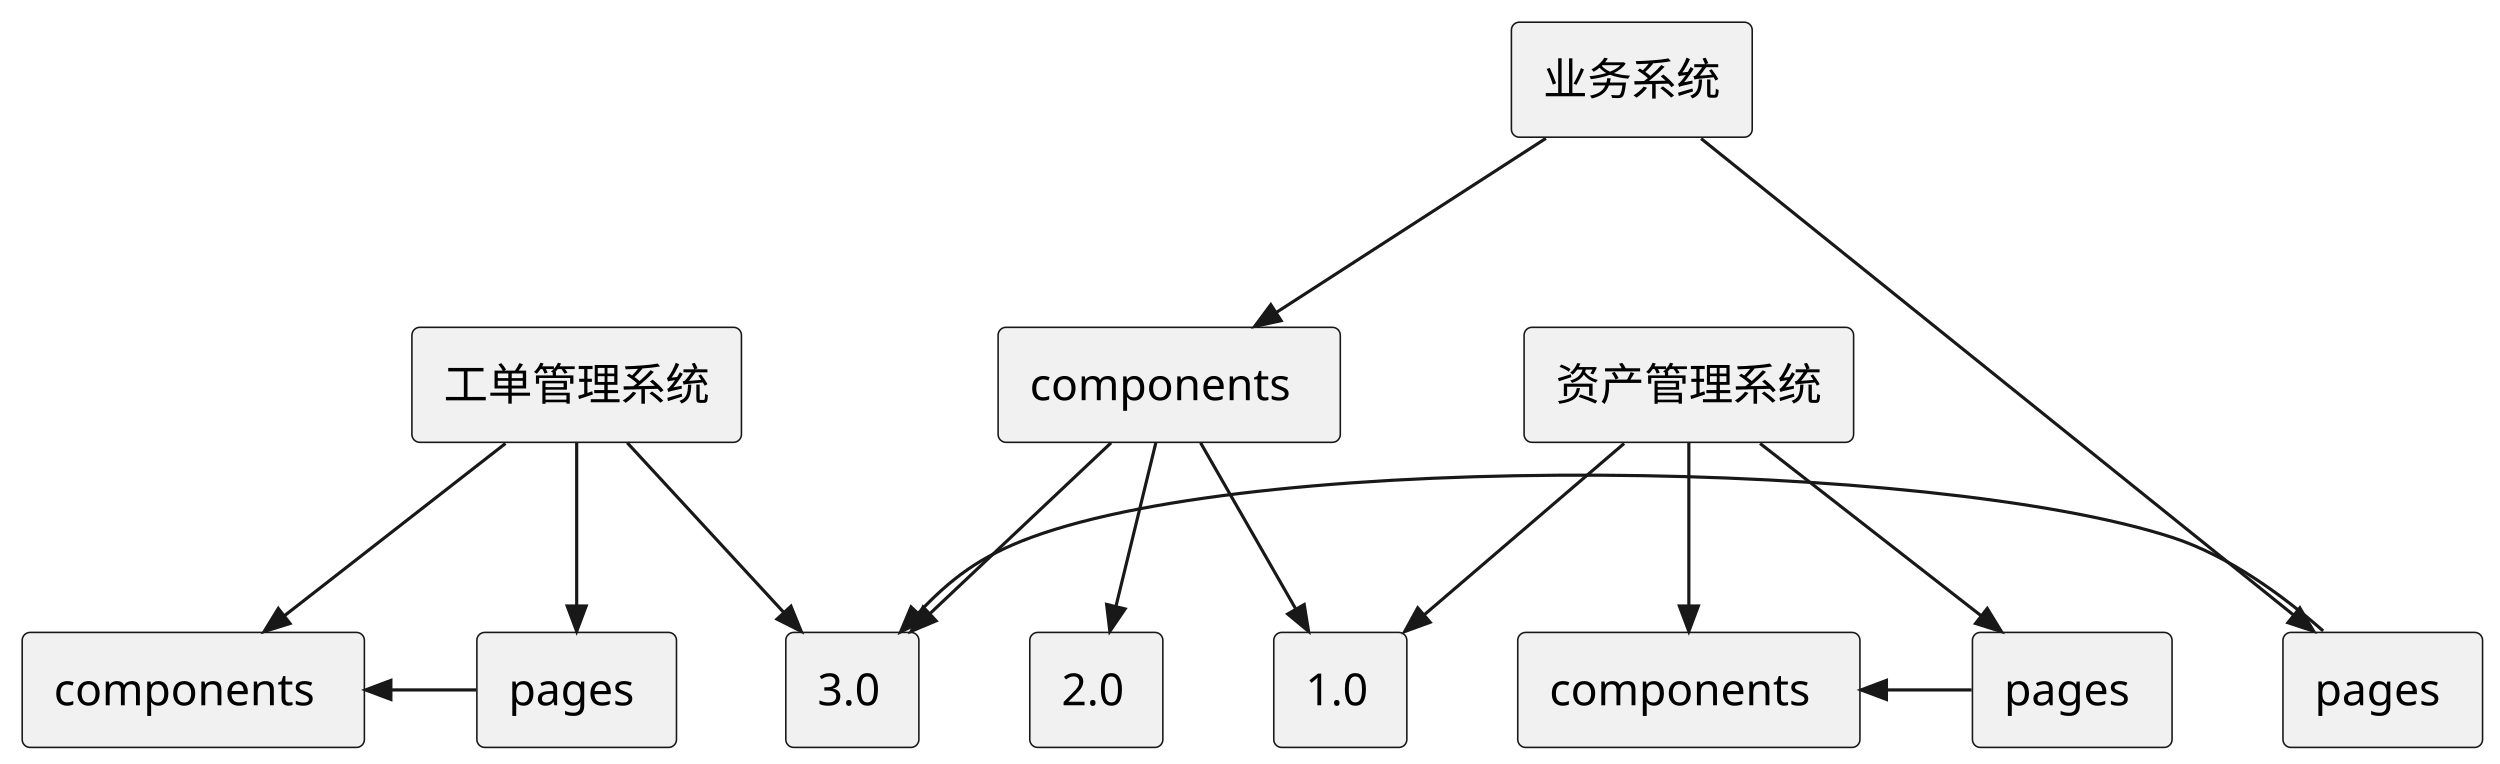
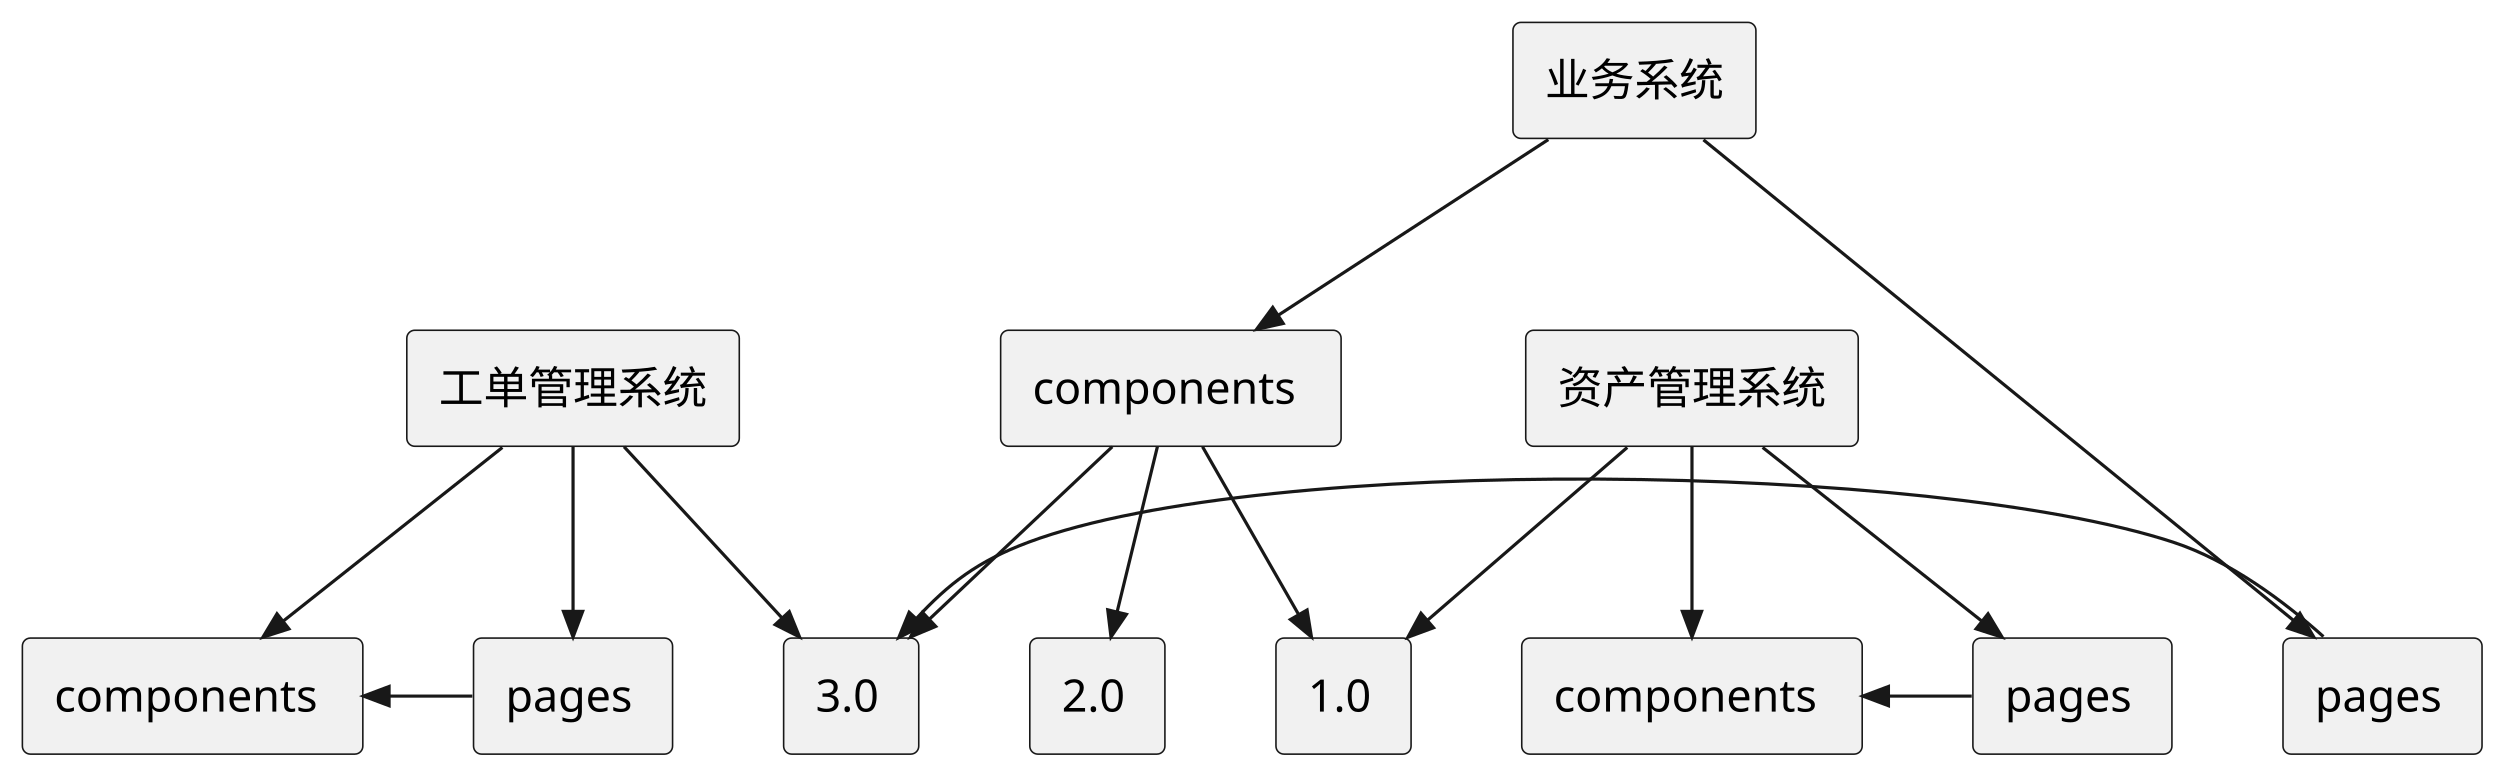
- <svg xmlns="http://www.w3.org/2000/svg" contentStyleType="text/css" height="241px" preserveAspectRatio="none" style="width:789px;height:241px;background:#FFFFFF;" version="1.1" viewBox="0 0 789 241" width="789px" zoomAndPan="magnify">
+ <svg xmlns="http://www.w3.org/2000/svg" contentStyleType="text/css" height="241px" preserveAspectRatio="none" style="width:782px;height:241px;background:#FFFFFF;" version="1.1" viewBox="0 0 782 241" width="782px" zoomAndPan="magnify">
  <defs />
  <g>
    <g id="elem_ERC">
-       <rect fill="#F1F1F1" height="36.297" rx="2.5" ry="2.5" style="stroke:#181818;stroke-width:0.5;" width="76" x="477" y="7" />
-       <text fill="#000000" font-family="sans-serif" font-size="14" lengthAdjust="spacing" textLength="56" x="487" y="29.995">业务系统</text>
+       <rect fill="#F1F1F1" height="36.297" rx="2.5" ry="2.5" style="stroke:#181818;stroke-width:0.5;" width="76" x="473.25" y="7" />
+       <text fill="#000000" font-family="sans-serif" font-size="14" lengthAdjust="spacing" textLength="56" x="483.25" y="29.995">业务系统</text>
    </g>
    <g id="elem_ERC_COMPONENTS">
-       <rect fill="#F1F1F1" height="36.297" rx="2.5" ry="2.5" style="stroke:#181818;stroke-width:0.5;" width="108" x="315" y="103.3" />
-       <text fill="#000000" font-family="sans-serif" font-size="14" lengthAdjust="spacing" textLength="88" x="325" y="126.295">components</text>
+       <rect fill="#F1F1F1" height="36.297" rx="2.5" ry="2.5" style="stroke:#181818;stroke-width:0.5;" width="106.495" x="313" y="103.3" />
+       <text fill="#000000" font-family="sans-serif" font-size="14" lengthAdjust="spacing" textLength="86.495" x="323" y="126.295">components</text>
    </g>
    <g id="elem_ERC_COMPONENTS_1">
-       <rect fill="#F1F1F1" height="36.297" rx="2.5" ry="2.5" style="stroke:#181818;stroke-width:0.5;" width="42" x="402" y="199.59" />
-       <text fill="#000000" font-family="sans-serif" font-size="14" lengthAdjust="spacing" textLength="22" x="412" y="222.585">1.0</text>
+       <rect fill="#F1F1F1" height="36.297" rx="2.5" ry="2.5" style="stroke:#181818;stroke-width:0.5;" width="42.265" x="399.12" y="199.59" />
+       <text fill="#000000" font-family="sans-serif" font-size="14" lengthAdjust="spacing" textLength="22.265" x="409.12" y="222.585">1.0</text>
    </g>
    <g id="elem_ERC_COMPONENTS_2">
-       <rect fill="#F1F1F1" height="36.297" rx="2.5" ry="2.5" style="stroke:#181818;stroke-width:0.5;" width="42" x="325" y="199.59" />
-       <text fill="#000000" font-family="sans-serif" font-size="14" lengthAdjust="spacing" textLength="22" x="335" y="222.585">2.0</text>
+       <rect fill="#F1F1F1" height="36.297" rx="2.5" ry="2.5" style="stroke:#181818;stroke-width:0.5;" width="42.265" x="322.12" y="199.59" />
+       <text fill="#000000" font-family="sans-serif" font-size="14" lengthAdjust="spacing" textLength="22.265" x="332.12" y="222.585">2.0</text>
    </g>
    <g id="elem_ERC_COMPONENTS_3">
-       <rect fill="#F1F1F1" height="36.297" rx="2.5" ry="2.5" style="stroke:#181818;stroke-width:0.5;" width="42" x="248" y="199.59" />
-       <text fill="#000000" font-family="sans-serif" font-size="14" lengthAdjust="spacing" textLength="22" x="258" y="222.585">3.0</text>
+       <rect fill="#F1F1F1" height="36.297" rx="2.5" ry="2.5" style="stroke:#181818;stroke-width:0.5;" width="42.265" x="245.12" y="199.59" />
+       <text fill="#000000" font-family="sans-serif" font-size="14" lengthAdjust="spacing" textLength="22.265" x="255.12" y="222.585">3.0</text>
    </g>
    <g id="elem_ERC_PAGES">
-       <rect fill="#F1F1F1" height="36.297" rx="2.5" ry="2.5" style="stroke:#181818;stroke-width:0.5;" width="63" x="720.5" y="199.59" />
-       <text fill="#000000" font-family="sans-serif" font-size="14" lengthAdjust="spacing" textLength="43" x="730.5" y="222.585">pages</text>
+       <rect fill="#F1F1F1" height="36.297" rx="2.5" ry="2.5" style="stroke:#181818;stroke-width:0.5;" width="62.26" x="714.12" y="199.59" />
+       <text fill="#000000" font-family="sans-serif" font-size="14" lengthAdjust="spacing" textLength="42.26" x="724.12" y="222.585">pages</text>
    </g>
    <g id="elem_ASSETS">
-       <rect fill="#F1F1F1" height="36.297" rx="2.5" ry="2.5" style="stroke:#181818;stroke-width:0.5;" width="104" x="481" y="103.3" />
-       <text fill="#000000" font-family="sans-serif" font-size="14" lengthAdjust="spacing" textLength="84" x="491" y="126.295">资产管理系统</text>
+       <rect fill="#F1F1F1" height="36.297" rx="2.5" ry="2.5" style="stroke:#181818;stroke-width:0.5;" width="104" x="477.25" y="103.3" />
+       <text fill="#000000" font-family="sans-serif" font-size="14" lengthAdjust="spacing" textLength="84" x="487.25" y="126.295">资产管理系统</text>
    </g>
    <g id="elem_ASSETS_COMPONENTS">
-       <rect fill="#F1F1F1" height="36.297" rx="2.5" ry="2.5" style="stroke:#181818;stroke-width:0.5;" width="108" x="479" y="199.59" />
-       <text fill="#000000" font-family="sans-serif" font-size="14" lengthAdjust="spacing" textLength="88" x="489" y="222.585">components</text>
+       <rect fill="#F1F1F1" height="36.297" rx="2.5" ry="2.5" style="stroke:#181818;stroke-width:0.5;" width="106.495" x="476" y="199.59" />
+       <text fill="#000000" font-family="sans-serif" font-size="14" lengthAdjust="spacing" textLength="86.495" x="486" y="222.585">components</text>
    </g>
    <g id="elem_ASSETS_PAGES">
-       <rect fill="#F1F1F1" height="36.297" rx="2.5" ry="2.5" style="stroke:#181818;stroke-width:0.5;" width="63" x="622.5" y="199.59" />
-       <text fill="#000000" font-family="sans-serif" font-size="14" lengthAdjust="spacing" textLength="43" x="632.5" y="222.585">pages</text>
+       <rect fill="#F1F1F1" height="36.297" rx="2.5" ry="2.5" style="stroke:#181818;stroke-width:0.5;" width="62.26" x="617.12" y="199.59" />
+       <text fill="#000000" font-family="sans-serif" font-size="14" lengthAdjust="spacing" textLength="42.26" x="627.12" y="222.585">pages</text>
    </g>
    <g id="elem_TICKET">
-       <rect fill="#F1F1F1" height="36.297" rx="2.5" ry="2.5" style="stroke:#181818;stroke-width:0.5;" width="104" x="130" y="103.3" />
-       <text fill="#000000" font-family="sans-serif" font-size="14" lengthAdjust="spacing" textLength="84" x="140" y="126.295">工单管理系统</text>
+       <rect fill="#F1F1F1" height="36.297" rx="2.5" ry="2.5" style="stroke:#181818;stroke-width:0.5;" width="104" x="127.25" y="103.3" />
+       <text fill="#000000" font-family="sans-serif" font-size="14" lengthAdjust="spacing" textLength="84" x="137.25" y="126.295">工单管理系统</text>
    </g>
    <g id="elem_TICKET_COMPONENTS">
-       <rect fill="#F1F1F1" height="36.297" rx="2.5" ry="2.5" style="stroke:#181818;stroke-width:0.5;" width="108" x="7" y="199.59" />
-       <text fill="#000000" font-family="sans-serif" font-size="14" lengthAdjust="spacing" textLength="88" x="17" y="222.585">components</text>
+       <rect fill="#F1F1F1" height="36.297" rx="2.5" ry="2.5" style="stroke:#181818;stroke-width:0.5;" width="106.495" x="7" y="199.59" />
+       <text fill="#000000" font-family="sans-serif" font-size="14" lengthAdjust="spacing" textLength="86.495" x="17" y="222.585">components</text>
    </g>
    <g id="elem_TICKET_PAGES">
-       <rect fill="#F1F1F1" height="36.297" rx="2.5" ry="2.5" style="stroke:#181818;stroke-width:0.5;" width="63" x="150.5" y="199.59" />
-       <text fill="#000000" font-family="sans-serif" font-size="14" lengthAdjust="spacing" textLength="43" x="160.5" y="222.585">pages</text>
+       <rect fill="#F1F1F1" height="36.297" rx="2.5" ry="2.5" style="stroke:#181818;stroke-width:0.5;" width="62.26" x="148.12" y="199.59" />
+       <text fill="#000000" font-family="sans-serif" font-size="14" lengthAdjust="spacing" textLength="42.26" x="158.12" y="222.585">pages</text>
    </g>
    <g id="link_ERC_ERC_COMPONENTS">
-       <path d="M487.88,43.66 C461.66,60.6 428.871,81.781 402.691,98.681 " fill="none" id="ERC-to-ERC_COMPONENTS" style="stroke:#181818;stroke-width:1.0;" />
-       <polygon fill="#181818" points="395.97,103.02,404.318,101.202,401.064,96.161,395.97,103.02" style="stroke:#181818;stroke-width:1.0;" />
+       <path d="M484.31,43.66 C458.27,60.6 425.737,81.759 399.747,98.659 " fill="none" id="ERC-to-ERC_COMPONENTS" style="stroke:#181818;stroke-width:1.0;" />
+       <polygon fill="#181818" points="393.04,103.02,401.382,101.174,398.111,96.144,393.04,103.02" style="stroke:#181818;stroke-width:1.0;" />
    </g>
    <g id="link_ERC_COMPONENTS_ERC_COMPONENTS_1">
-       <path d="M378.9,139.74 C388.59,156.65 399.272,175.319 409.002,192.299 " fill="none" id="ERC_COMPONENTS-to-ERC_COMPONENTS_1" style="stroke:#181818;stroke-width:1.0;" />
-       <polygon fill="#181818" points="412.98,199.24,411.606,190.807,406.4,193.79,412.98,199.24" style="stroke:#181818;stroke-width:1.0;" />
+       <path d="M376.15,139.74 C385.83,156.65 396.526,175.317 406.246,192.297 " fill="none" id="ERC_COMPONENTS-to-ERC_COMPONENTS_1" style="stroke:#181818;stroke-width:1.0;" />
+       <polygon fill="#181818" points="410.22,199.24,408.849,190.807,403.642,193.787,410.22,199.24" style="stroke:#181818;stroke-width:1.0;" />
    </g>
    <g id="link_ERC_COMPONENTS_ERC_COMPONENTS_2">
-       <path d="M364.78,139.74 C360.66,156.65 356.305,174.488 352.165,191.468 " fill="none" id="ERC_COMPONENTS-to-ERC_COMPONENTS_2" style="stroke:#181818;stroke-width:1.0;" />
-       <polygon fill="#181818" points="350.27,199.24,355.08,192.178,349.25,190.757,350.27,199.24" style="stroke:#181818;stroke-width:1.0;" />
+       <path d="M362.03,139.74 C357.91,156.65 353.555,174.488 349.415,191.468 " fill="none" id="ERC_COMPONENTS-to-ERC_COMPONENTS_2" style="stroke:#181818;stroke-width:1.0;" />
+       <polygon fill="#181818" points="347.52,199.24,352.33,192.178,346.5,190.757,347.52,199.24" style="stroke:#181818;stroke-width:1.0;" />
    </g>
    <g id="link_ERC_COMPONENTS_ERC_COMPONENTS_3">
-       <path d="M350.66,139.74 C332.73,156.65 311.391,176.772 293.381,193.752 " fill="none" id="ERC_COMPONENTS-to-ERC_COMPONENTS_3" style="stroke:#181818;stroke-width:1.0;" />
-       <polygon fill="#181818" points="287.56,199.24,295.439,195.935,291.323,191.569,287.56,199.24" style="stroke:#181818;stroke-width:1.0;" />
+       <path d="M347.91,139.74 C329.98,156.65 308.641,176.772 290.631,193.752 " fill="none" id="ERC_COMPONENTS-to-ERC_COMPONENTS_3" style="stroke:#181818;stroke-width:1.0;" />
+       <polygon fill="#181818" points="284.81,199.24,292.689,195.935,288.573,191.569,284.81,199.24" style="stroke:#181818;stroke-width:1.0;" />
    </g>
    <g id="link_ERC_ERC_PAGES">
-       <path d="M536.87,43.74 C582.02,80.05 678.847,157.906 723.947,194.186 " fill="none" id="ERC-to-ERC_PAGES" style="stroke:#181818;stroke-width:1.0;" />
-       <polygon fill="#181818" points="730.18,199.2,725.827,191.848,722.066,196.523,730.18,199.2" style="stroke:#181818;stroke-width:1.0;" />
+       <path d="M532.84,43.74 C577.42,80.05 672.967,157.868 717.507,194.148 " fill="none" id="ERC-to-ERC_PAGES" style="stroke:#181818;stroke-width:1.0;" />
+       <polygon fill="#181818" points="723.71,199.2,719.402,191.822,715.613,196.474,723.71,199.2" style="stroke:#181818;stroke-width:1.0;" />
    </g>
    <g id="link_ERC_COMPONENTS_3_ERC_PAGES">
-       <path d="M289.713,193.614 C300.063,182.654 309.29,175.56 325.5,169.59 C400.57,141.94 609.4,144.93 685.5,169.59 C703.53,175.44 720.78,188.2 733.19,199.12 " fill="none" id="ERC_COMPONENTS_3-backto-ERC_PAGES" style="stroke:#181818;stroke-width:1.0;" />
-       <polygon fill="#181818" points="284.22,199.43,291.894,195.673,287.531,191.554,284.22,199.43" style="stroke:#181818;stroke-width:1.0;" />
+       <path d="M286.576,193.56 C296.716,182.61 305.73,175.57 321.75,169.59 C396.28,141.77 604.15,144.8 679.75,169.59 C697.58,175.44 714.57,188.21 726.77,199.13 " fill="none" id="ERC_COMPONENTS_3-backto-ERC_PAGES" style="stroke:#181818;stroke-width:1.0;" />
+       <polygon fill="#181818" points="281.14,199.43,288.777,195.599,284.374,191.522,281.14,199.43" style="stroke:#181818;stroke-width:1.0;" />
    </g>
    <g id="link_ASSETS_ASSETS_COMPONENTS">
-       <path d="M533,139.74 C533,156.65 533,174.26 533,191.24 " fill="none" id="ASSETS-to-ASSETS_COMPONENTS" style="stroke:#181818;stroke-width:1.0;" />
-       <polygon fill="#181818" points="533,199.24,536,191.24,530,191.24,533,199.24" style="stroke:#181818;stroke-width:1.0;" />
+       <path d="M529.25,139.74 C529.25,156.65 529.25,174.26 529.25,191.24 " fill="none" id="ASSETS-to-ASSETS_COMPONENTS" style="stroke:#181818;stroke-width:1.0;" />
+       <polygon fill="#181818" points="529.25,199.24,532.25,191.24,526.25,191.24,529.25,199.24" style="stroke:#181818;stroke-width:1.0;" />
    </g>
    <g id="link_ASSETS_ASSETS_PAGES">
-       <path d="M555.48,139.96 C577.21,156.9 603.641,177.491 625.331,194.401 " fill="none" id="ASSETS-to-ASSETS_PAGES" style="stroke:#181818;stroke-width:1.0;" />
-       <polygon fill="#181818" points="631.64,199.32,627.175,192.035,623.486,196.767,631.64,199.32" style="stroke:#181818;stroke-width:1.0;" />
+       <path d="M551.35,139.96 C572.73,156.9 598.661,177.44 619.991,194.35 " fill="none" id="ASSETS-to-ASSETS_PAGES" style="stroke:#181818;stroke-width:1.0;" />
+       <polygon fill="#181818" points="626.26,199.32,621.855,191.999,618.127,196.701,626.26,199.32" style="stroke:#181818;stroke-width:1.0;" />
    </g>
    <g id="link_ASSETS_COMPONENTS_ASSETS_PAGES">
-       <path d="M595.36,217.74 C606.98,217.74 610.61,217.74 622.24,217.74 " fill="none" id="ASSETS_COMPONENTS-backto-ASSETS_PAGES" style="stroke:#181818;stroke-width:1.0;" />
-       <polygon fill="#181818" points="587.36,217.74,595.36,220.74,595.36,214.74,587.36,217.74" style="stroke:#181818;stroke-width:1.0;" />
+       <path d="M590.7,217.74 C602.06,217.74 605.41,217.74 616.76,217.74 " fill="none" id="ASSETS_COMPONENTS-backto-ASSETS_PAGES" style="stroke:#181818;stroke-width:1.0;" />
+       <polygon fill="#181818" points="582.7,217.74,590.7,220.74,590.7,214.74,582.7,217.74" style="stroke:#181818;stroke-width:1.0;" />
    </g>
    <g id="link_ASSETS_ERC_COMPONENTS_1">
-       <path d="M512.57,139.96 C492.81,156.9 469.113,177.202 449.393,194.112 " fill="none" id="ASSETS-to-ERC_COMPONENTS_1" style="stroke:#181818;stroke-width:1.0;" />
-       <polygon fill="#181818" points="443.32,199.32,451.346,196.39,447.44,191.835,443.32,199.32" style="stroke:#181818;stroke-width:1.0;" />
+       <path d="M509,139.96 C489.42,156.9 465.979,177.175 446.439,194.085 " fill="none" id="ASSETS-to-ERC_COMPONENTS_1" style="stroke:#181818;stroke-width:1.0;" />
+       <polygon fill="#181818" points="440.39,199.32,448.402,196.353,444.476,191.816,440.39,199.32" style="stroke:#181818;stroke-width:1.0;" />
    </g>
    <g id="link_TICKET_TICKET_COMPONENTS">
-       <path d="M159.52,139.96 C137.79,156.9 111.359,177.491 89.669,194.401 " fill="none" id="TICKET-to-TICKET_COMPONENTS" style="stroke:#181818;stroke-width:1.0;" />
-       <polygon fill="#181818" points="83.36,199.32,91.514,196.767,87.825,192.035,83.36,199.32" style="stroke:#181818;stroke-width:1.0;" />
+       <path d="M157.14,139.96 C135.77,156.9 109.84,177.441 88.5,194.351 " fill="none" id="TICKET-to-TICKET_COMPONENTS" style="stroke:#181818;stroke-width:1.0;" />
+       <polygon fill="#181818" points="82.23,199.32,90.363,196.703,86.637,192,82.23,199.32" style="stroke:#181818;stroke-width:1.0;" />
    </g>
    <g id="link_TICKET_TICKET_PAGES">
-       <path d="M182,139.74 C182,156.65 182,174.26 182,191.24 " fill="none" id="TICKET-to-TICKET_PAGES" style="stroke:#181818;stroke-width:1.0;" />
-       <polygon fill="#181818" points="182,199.24,185,191.24,179,191.24,182,199.24" style="stroke:#181818;stroke-width:1.0;" />
+       <path d="M179.25,139.74 C179.25,156.65 179.25,174.26 179.25,191.24 " fill="none" id="TICKET-to-TICKET_PAGES" style="stroke:#181818;stroke-width:1.0;" />
+       <polygon fill="#181818" points="179.25,199.24,182.25,191.24,176.25,191.24,179.25,199.24" style="stroke:#181818;stroke-width:1.0;" />
    </g>
    <g id="link_TICKET_COMPONENTS_TICKET_PAGES">
-       <path d="M123.36,217.74 C134.98,217.74 138.61,217.74 150.24,217.74 " fill="none" id="TICKET_COMPONENTS-backto-TICKET_PAGES" style="stroke:#181818;stroke-width:1.0;" />
-       <polygon fill="#181818" points="115.36,217.74,123.36,220.74,123.36,214.74,115.36,217.74" style="stroke:#181818;stroke-width:1.0;" />
+       <path d="M121.7,217.74 C133.06,217.74 136.41,217.74 147.76,217.74 " fill="none" id="TICKET_COMPONENTS-backto-TICKET_PAGES" style="stroke:#181818;stroke-width:1.0;" />
+       <polygon fill="#181818" points="113.7,217.74,121.7,220.74,121.7,214.74,113.7,217.74" style="stroke:#181818;stroke-width:1.0;" />
    </g>
    <g id="link_TICKET_ERC_COMPONENTS_3">
-       <path d="M197.96,139.74 C213.56,156.65 231.755,176.381 247.424,193.361 " fill="none" id="TICKET-to-ERC_COMPONENTS_3" style="stroke:#181818;stroke-width:1.0;" />
-       <polygon fill="#181818" points="252.85,199.24,249.629,191.326,245.22,195.395,252.85,199.24" style="stroke:#181818;stroke-width:1.0;" />
+       <path d="M195.2,139.74 C210.8,156.65 229.005,176.381 244.674,193.361 " fill="none" id="TICKET-to-ERC_COMPONENTS_3" style="stroke:#181818;stroke-width:1.0;" />
+       <polygon fill="#181818" points="250.1,199.24,246.879,191.326,242.47,195.395,250.1,199.24" style="stroke:#181818;stroke-width:1.0;" />
    </g>
  </g>
</svg>
